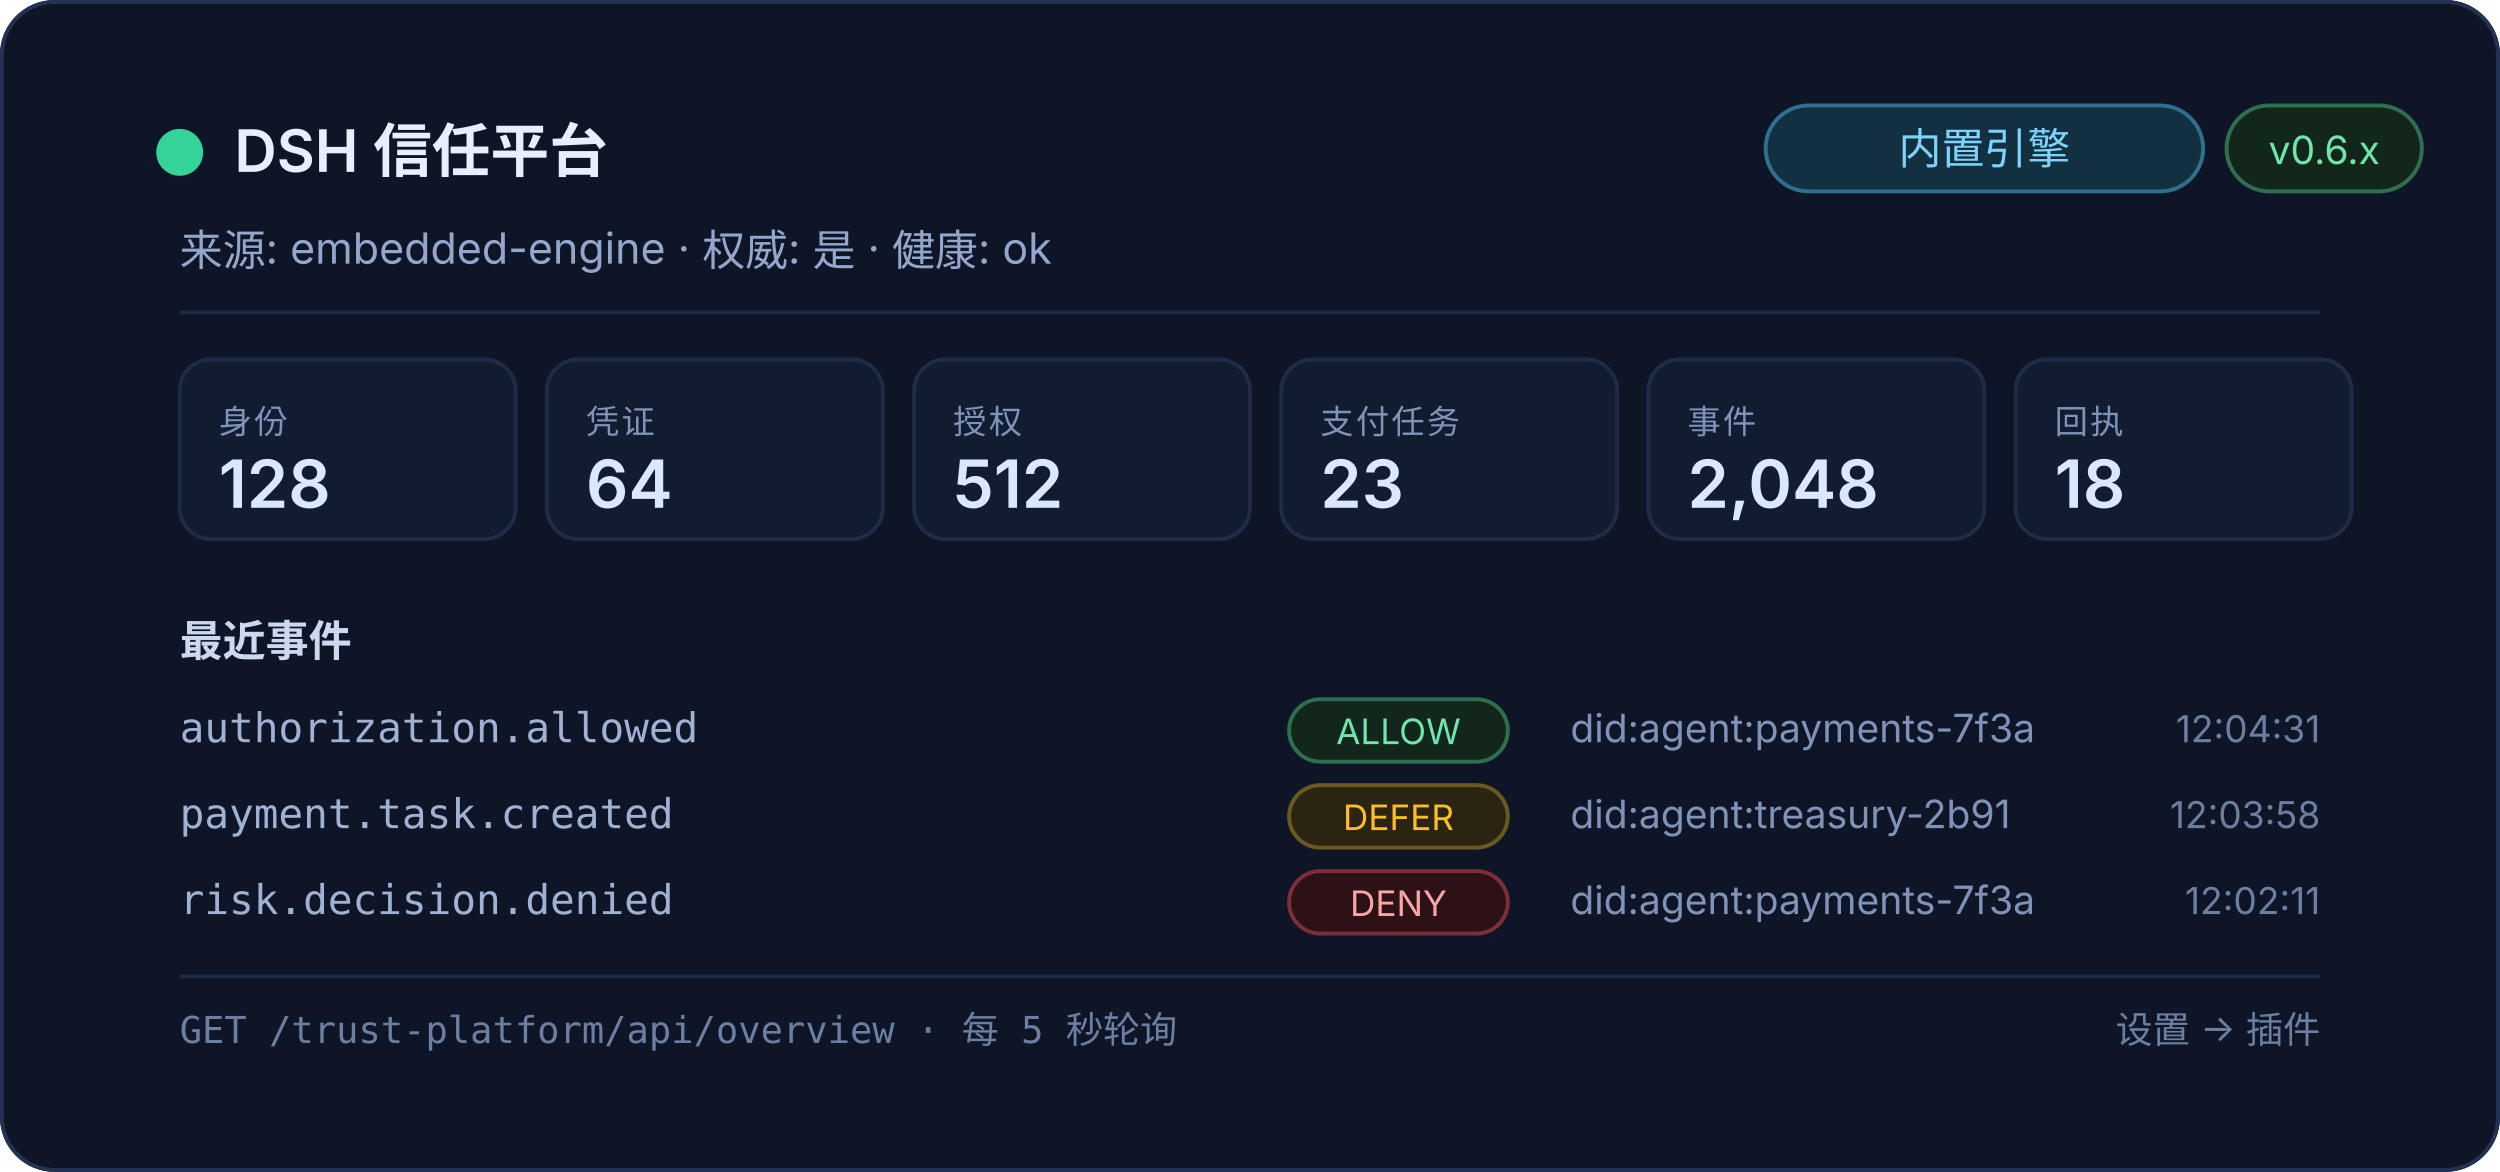
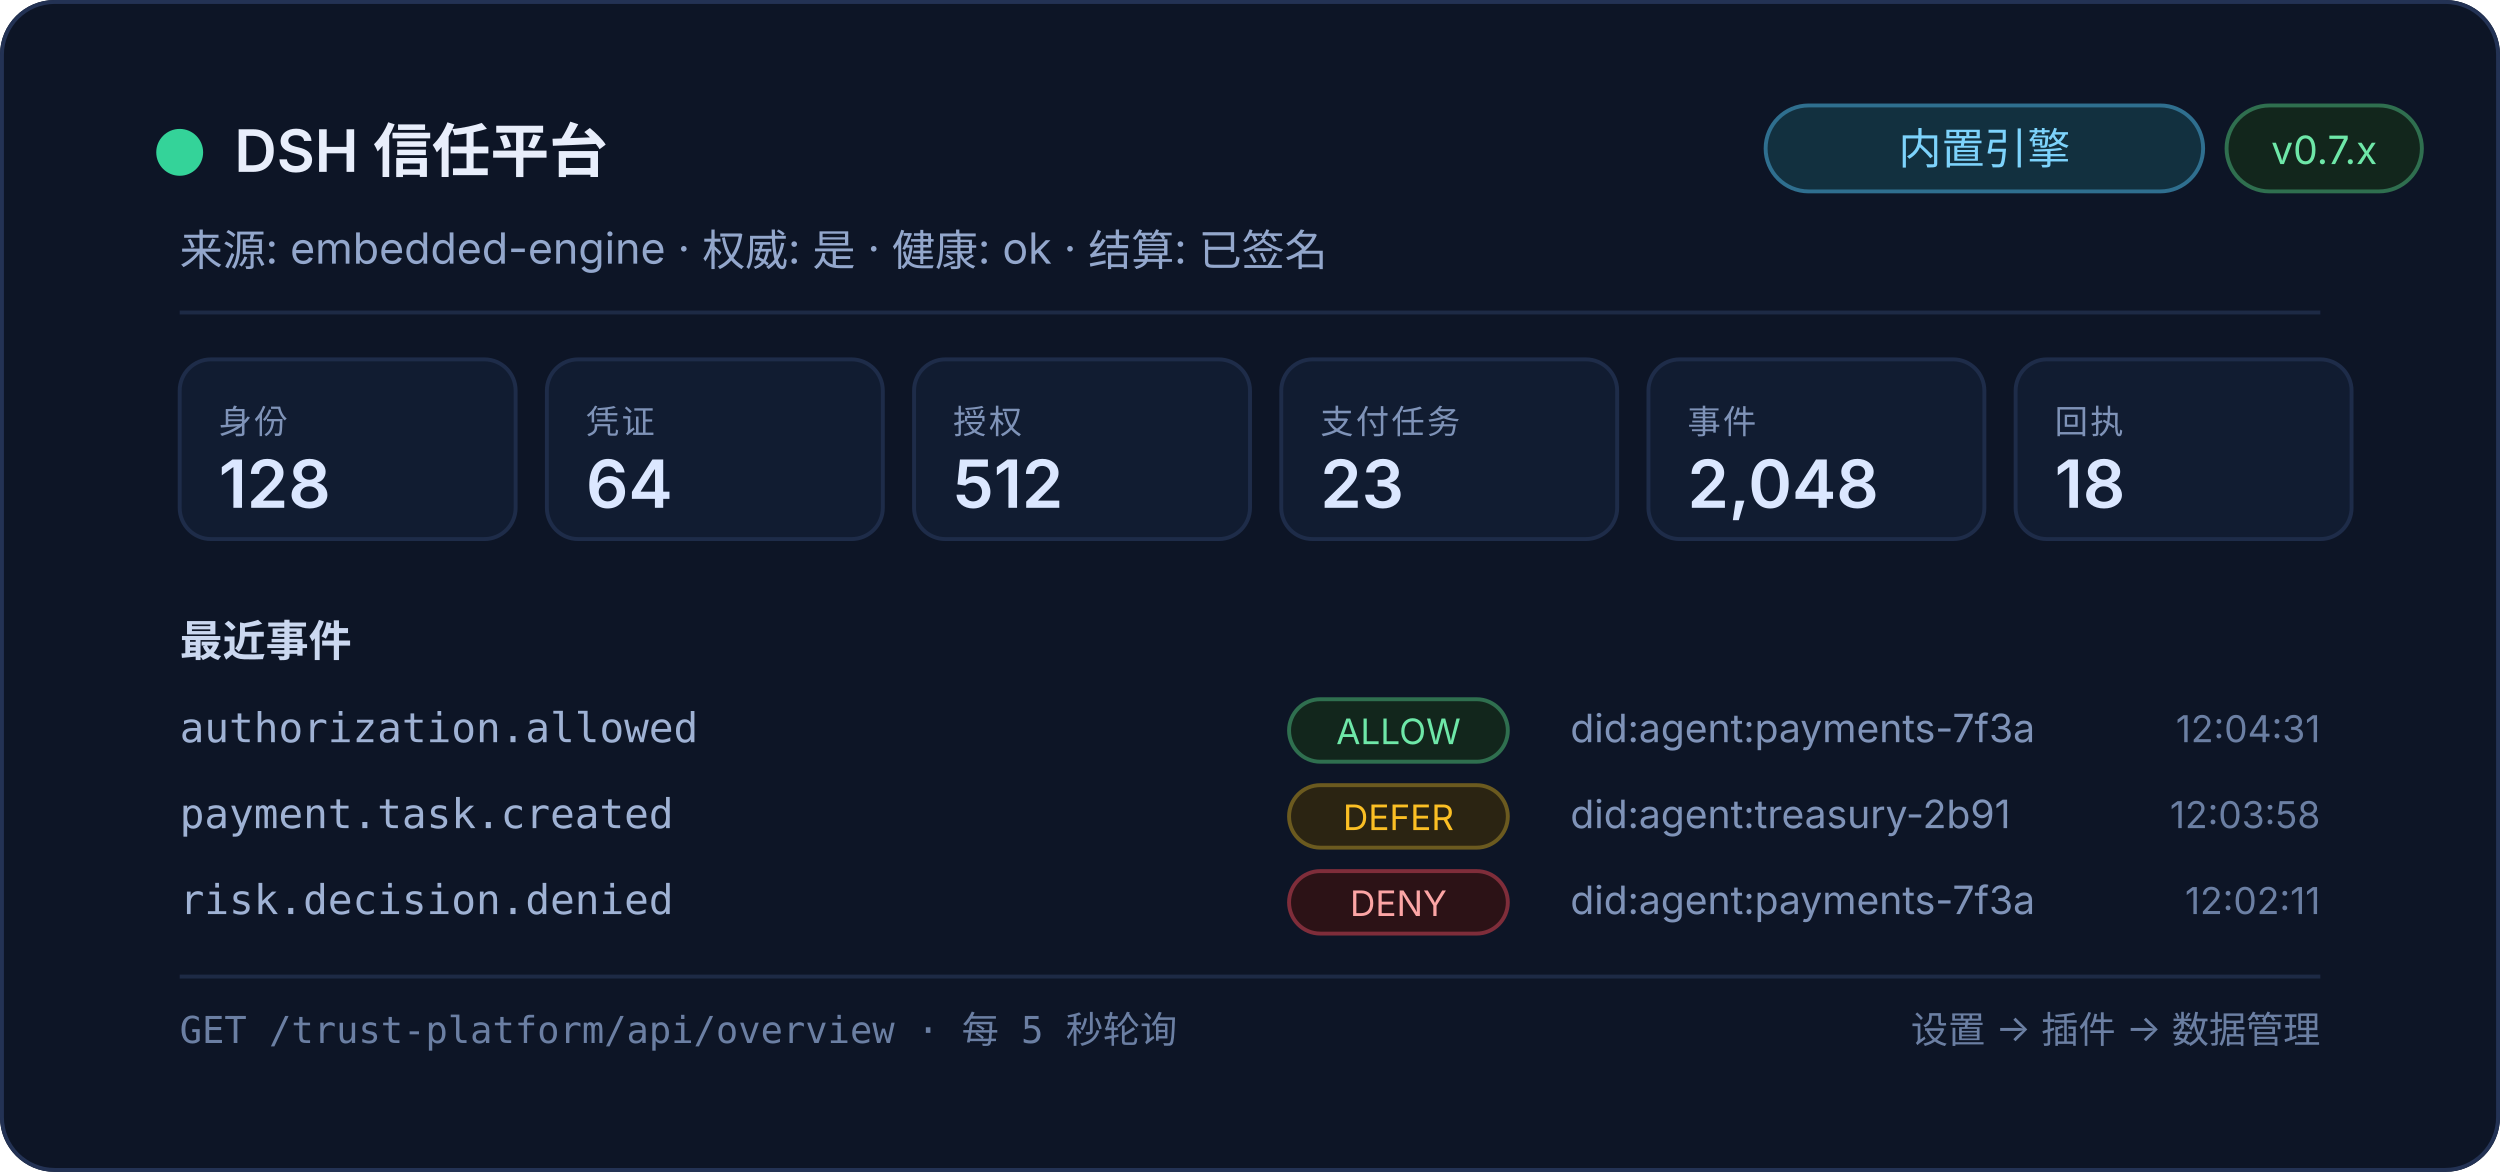
<svg xmlns="http://www.w3.org/2000/svg" width="640" height="300" viewBox="0 0 640 300" role="img" aria-labelledby="tpzh-title tpzh-desc">
  <rect width="640" height="300" rx="14" fill="#0d1526" />
  <rect x="0.5" y="0.5" width="639" height="299" rx="13.5" fill="none" stroke="#233254" />
  <circle cx="46" cy="39" r="6" fill="#34d399" />
  <text x="60" y="44" font-family="ui-sans-serif, system-ui, -apple-system, 'Microsoft YaHei', 'PingFang SC', sans-serif" font-size="15" font-weight="600" fill="#e8eefb">DSH 信任平台</text>
  <rect x="452" y="27" width="112" height="22" rx="11" fill="#12303f" stroke="#2f6f8f" />
  <text x="508" y="42" text-anchor="middle" font-family="ui-sans-serif, system-ui, -apple-system, 'Microsoft YaHei', 'PingFang SC', sans-serif" font-size="11" fill="#7dd3fc">内置引擎</text>
  <rect x="570" y="27" width="50" height="22" rx="11" fill="#12261c" stroke="#2f6f4f" />
-   <text x="595" y="42" text-anchor="middle" font-family="ui-sans-serif, system-ui, -apple-system, 'Microsoft YaHei', 'PingFang SC', sans-serif" font-size="10" fill="#6ee7a8">v0.6.x</text>
-   <text x="46" y="68" font-family="ui-sans-serif, system-ui, -apple-system, 'Microsoft YaHei', 'PingFang SC', sans-serif" font-size="11" fill="#93a7cc">来源: embedded-engine · 权威: 是 · 健康: ok</text>
+   <text x="595" y="42" text-anchor="middle" font-family="ui-sans-serif, system-ui, -apple-system, 'Microsoft YaHei', 'PingFang SC', sans-serif" font-size="10" fill="#6ee7a8">v0.7.x</text>
+   <text x="46" y="68" font-family="ui-sans-serif, system-ui, -apple-system, 'Microsoft YaHei', 'PingFang SC', sans-serif" font-size="11" fill="#93a7cc">来源: embedded-engine · 权威: 是 · 健康: ok · 结算: 已签名</text>
  <line x1="46" y1="80" x2="594" y2="80" stroke="#1d2a45" />
  <rect x="46" y="92" width="86" height="46" rx="8" fill="#111c31" stroke="#1e2c49" />
  <text x="56" y="111" font-family="ui-sans-serif, system-ui, -apple-system, 'Microsoft YaHei', 'PingFang SC', sans-serif" font-size="8.5" letter-spacing="0.6" fill="#7f93b8">身份</text>
  <text x="56" y="130" font-family="ui-sans-serif, system-ui, -apple-system, 'Microsoft YaHei', 'PingFang SC', sans-serif" font-size="17" font-weight="600" fill="#dbe7ff">128</text>
  <rect x="140" y="92" width="86" height="46" rx="8" fill="#111c31" stroke="#1e2c49" />
  <text x="150" y="111" font-family="ui-sans-serif, system-ui, -apple-system, 'Microsoft YaHei', 'PingFang SC', sans-serif" font-size="8.5" letter-spacing="0.6" fill="#7f93b8">凭证</text>
  <text x="150" y="130" font-family="ui-sans-serif, system-ui, -apple-system, 'Microsoft YaHei', 'PingFang SC', sans-serif" font-size="17" font-weight="600" fill="#dbe7ff">64</text>
  <rect x="234" y="92" width="86" height="46" rx="8" fill="#111c31" stroke="#1e2c49" />
  <text x="244" y="111" font-family="ui-sans-serif, system-ui, -apple-system, 'Microsoft YaHei', 'PingFang SC', sans-serif" font-size="8.5" letter-spacing="0.6" fill="#7f93b8">授权</text>
  <text x="244" y="130" font-family="ui-sans-serif, system-ui, -apple-system, 'Microsoft YaHei', 'PingFang SC', sans-serif" font-size="17" font-weight="600" fill="#dbe7ff">512</text>
  <rect x="328" y="92" width="86" height="46" rx="8" fill="#111c31" stroke="#1e2c49" />
  <text x="338" y="111" font-family="ui-sans-serif, system-ui, -apple-system, 'Microsoft YaHei', 'PingFang SC', sans-serif" font-size="8.5" letter-spacing="0.6" fill="#7f93b8">支付任务</text>
  <text x="338" y="130" font-family="ui-sans-serif, system-ui, -apple-system, 'Microsoft YaHei', 'PingFang SC', sans-serif" font-size="17" font-weight="600" fill="#dbe7ff">23</text>
  <rect x="422" y="92" width="86" height="46" rx="8" fill="#111c31" stroke="#1e2c49" />
  <text x="432" y="111" font-family="ui-sans-serif, system-ui, -apple-system, 'Microsoft YaHei', 'PingFang SC', sans-serif" font-size="8.5" letter-spacing="0.6" fill="#7f93b8">事件</text>
  <text x="432" y="130" font-family="ui-sans-serif, system-ui, -apple-system, 'Microsoft YaHei', 'PingFang SC', sans-serif" font-size="17" font-weight="600" fill="#dbe7ff">2,048</text>
  <rect x="516" y="92" width="86" height="46" rx="8" fill="#111c31" stroke="#1e2c49" />
  <text x="526" y="111" font-family="ui-sans-serif, system-ui, -apple-system, 'Microsoft YaHei', 'PingFang SC', sans-serif" font-size="8.5" letter-spacing="0.6" fill="#7f93b8">回执</text>
  <text x="526" y="130" font-family="ui-sans-serif, system-ui, -apple-system, 'Microsoft YaHei', 'PingFang SC', sans-serif" font-size="17" font-weight="600" fill="#dbe7ff">18</text>
  <text x="46" y="168" font-family="ui-sans-serif, system-ui, -apple-system, 'Microsoft YaHei', 'PingFang SC', sans-serif" font-size="11" font-weight="600" fill="#cbd8f0">最近事件</text>
  <text x="46" y="190" font-family="ui-monospace, SFMono-Regular, 'Cascadia Mono', Consolas, monospace" font-size="10.5" fill="#9fb2d4">authorization.allowed</text>
  <rect x="330" y="179" width="56" height="16" rx="8" fill="#12261c" stroke="#2f6f4f" />
  <text x="358" y="190.5" text-anchor="middle" font-family="ui-sans-serif, system-ui, -apple-system, sans-serif" font-size="9" fill="#6ee7a8">ALLOW</text>
  <text x="402" y="190" font-family="ui-sans-serif, system-ui, -apple-system, sans-serif" font-size="10" fill="#7f93b8">did:agent:payments-7f3a</text>
  <text x="594" y="190" text-anchor="end" font-family="ui-sans-serif, system-ui, -apple-system, sans-serif" font-size="9.5" fill="#6b7fa3">12:04:31</text>
  <text x="46" y="212" font-family="ui-monospace, SFMono-Regular, 'Cascadia Mono', Consolas, monospace" font-size="10.5" fill="#9fb2d4">payment.task.created</text>
  <rect x="330" y="201" width="56" height="16" rx="8" fill="#2b2412" stroke="#6b5a1f" />
  <text x="358" y="212.5" text-anchor="middle" font-family="ui-sans-serif, system-ui, -apple-system, sans-serif" font-size="9" fill="#fbbf24">DEFER</text>
  <text x="402" y="212" font-family="ui-sans-serif, system-ui, -apple-system, sans-serif" font-size="10" fill="#7f93b8">did:agent:treasury-2b91</text>
  <text x="594" y="212" text-anchor="end" font-family="ui-sans-serif, system-ui, -apple-system, sans-serif" font-size="9.5" fill="#6b7fa3">12:03:58</text>
  <text x="46" y="234" font-family="ui-monospace, SFMono-Regular, 'Cascadia Mono', Consolas, monospace" font-size="10.5" fill="#9fb2d4">risk.decision.denied</text>
  <rect x="330" y="223" width="56" height="16" rx="8" fill="#2c1216" stroke="#7f2d3a" />
  <text x="358" y="234.5" text-anchor="middle" font-family="ui-sans-serif, system-ui, -apple-system, sans-serif" font-size="9" fill="#fca5a5">DENY</text>
  <text x="402" y="234" font-family="ui-sans-serif, system-ui, -apple-system, sans-serif" font-size="10" fill="#7f93b8">did:agent:payments-7f3a</text>
  <text x="594" y="234" text-anchor="end" font-family="ui-sans-serif, system-ui, -apple-system, sans-serif" font-size="9.5" fill="#6b7fa3">12:02:11</text>
  <line x1="46" y1="250" x2="594" y2="250" stroke="#1d2a45" />
  <text x="46" y="267" font-family="ui-monospace, SFMono-Regular, 'Cascadia Mono', Consolas, monospace" font-size="9.5" fill="#6b7fa3">GET /trust-platform/api/overview · 每 5 秒轮询</text>
-   <text x="594" y="267" text-anchor="end" font-family="ui-sans-serif, system-ui, -apple-system, 'Microsoft YaHei', 'PingFang SC', sans-serif" font-size="9.5" fill="#6b7fa3">设置 → 插件</text>
+   <text x="594" y="267" text-anchor="end" font-family="ui-sans-serif, system-ui, -apple-system, 'Microsoft YaHei', 'PingFang SC', sans-serif" font-size="9.5" fill="#6b7fa3">设置 → 插件 → 数据管理</text>
</svg>
